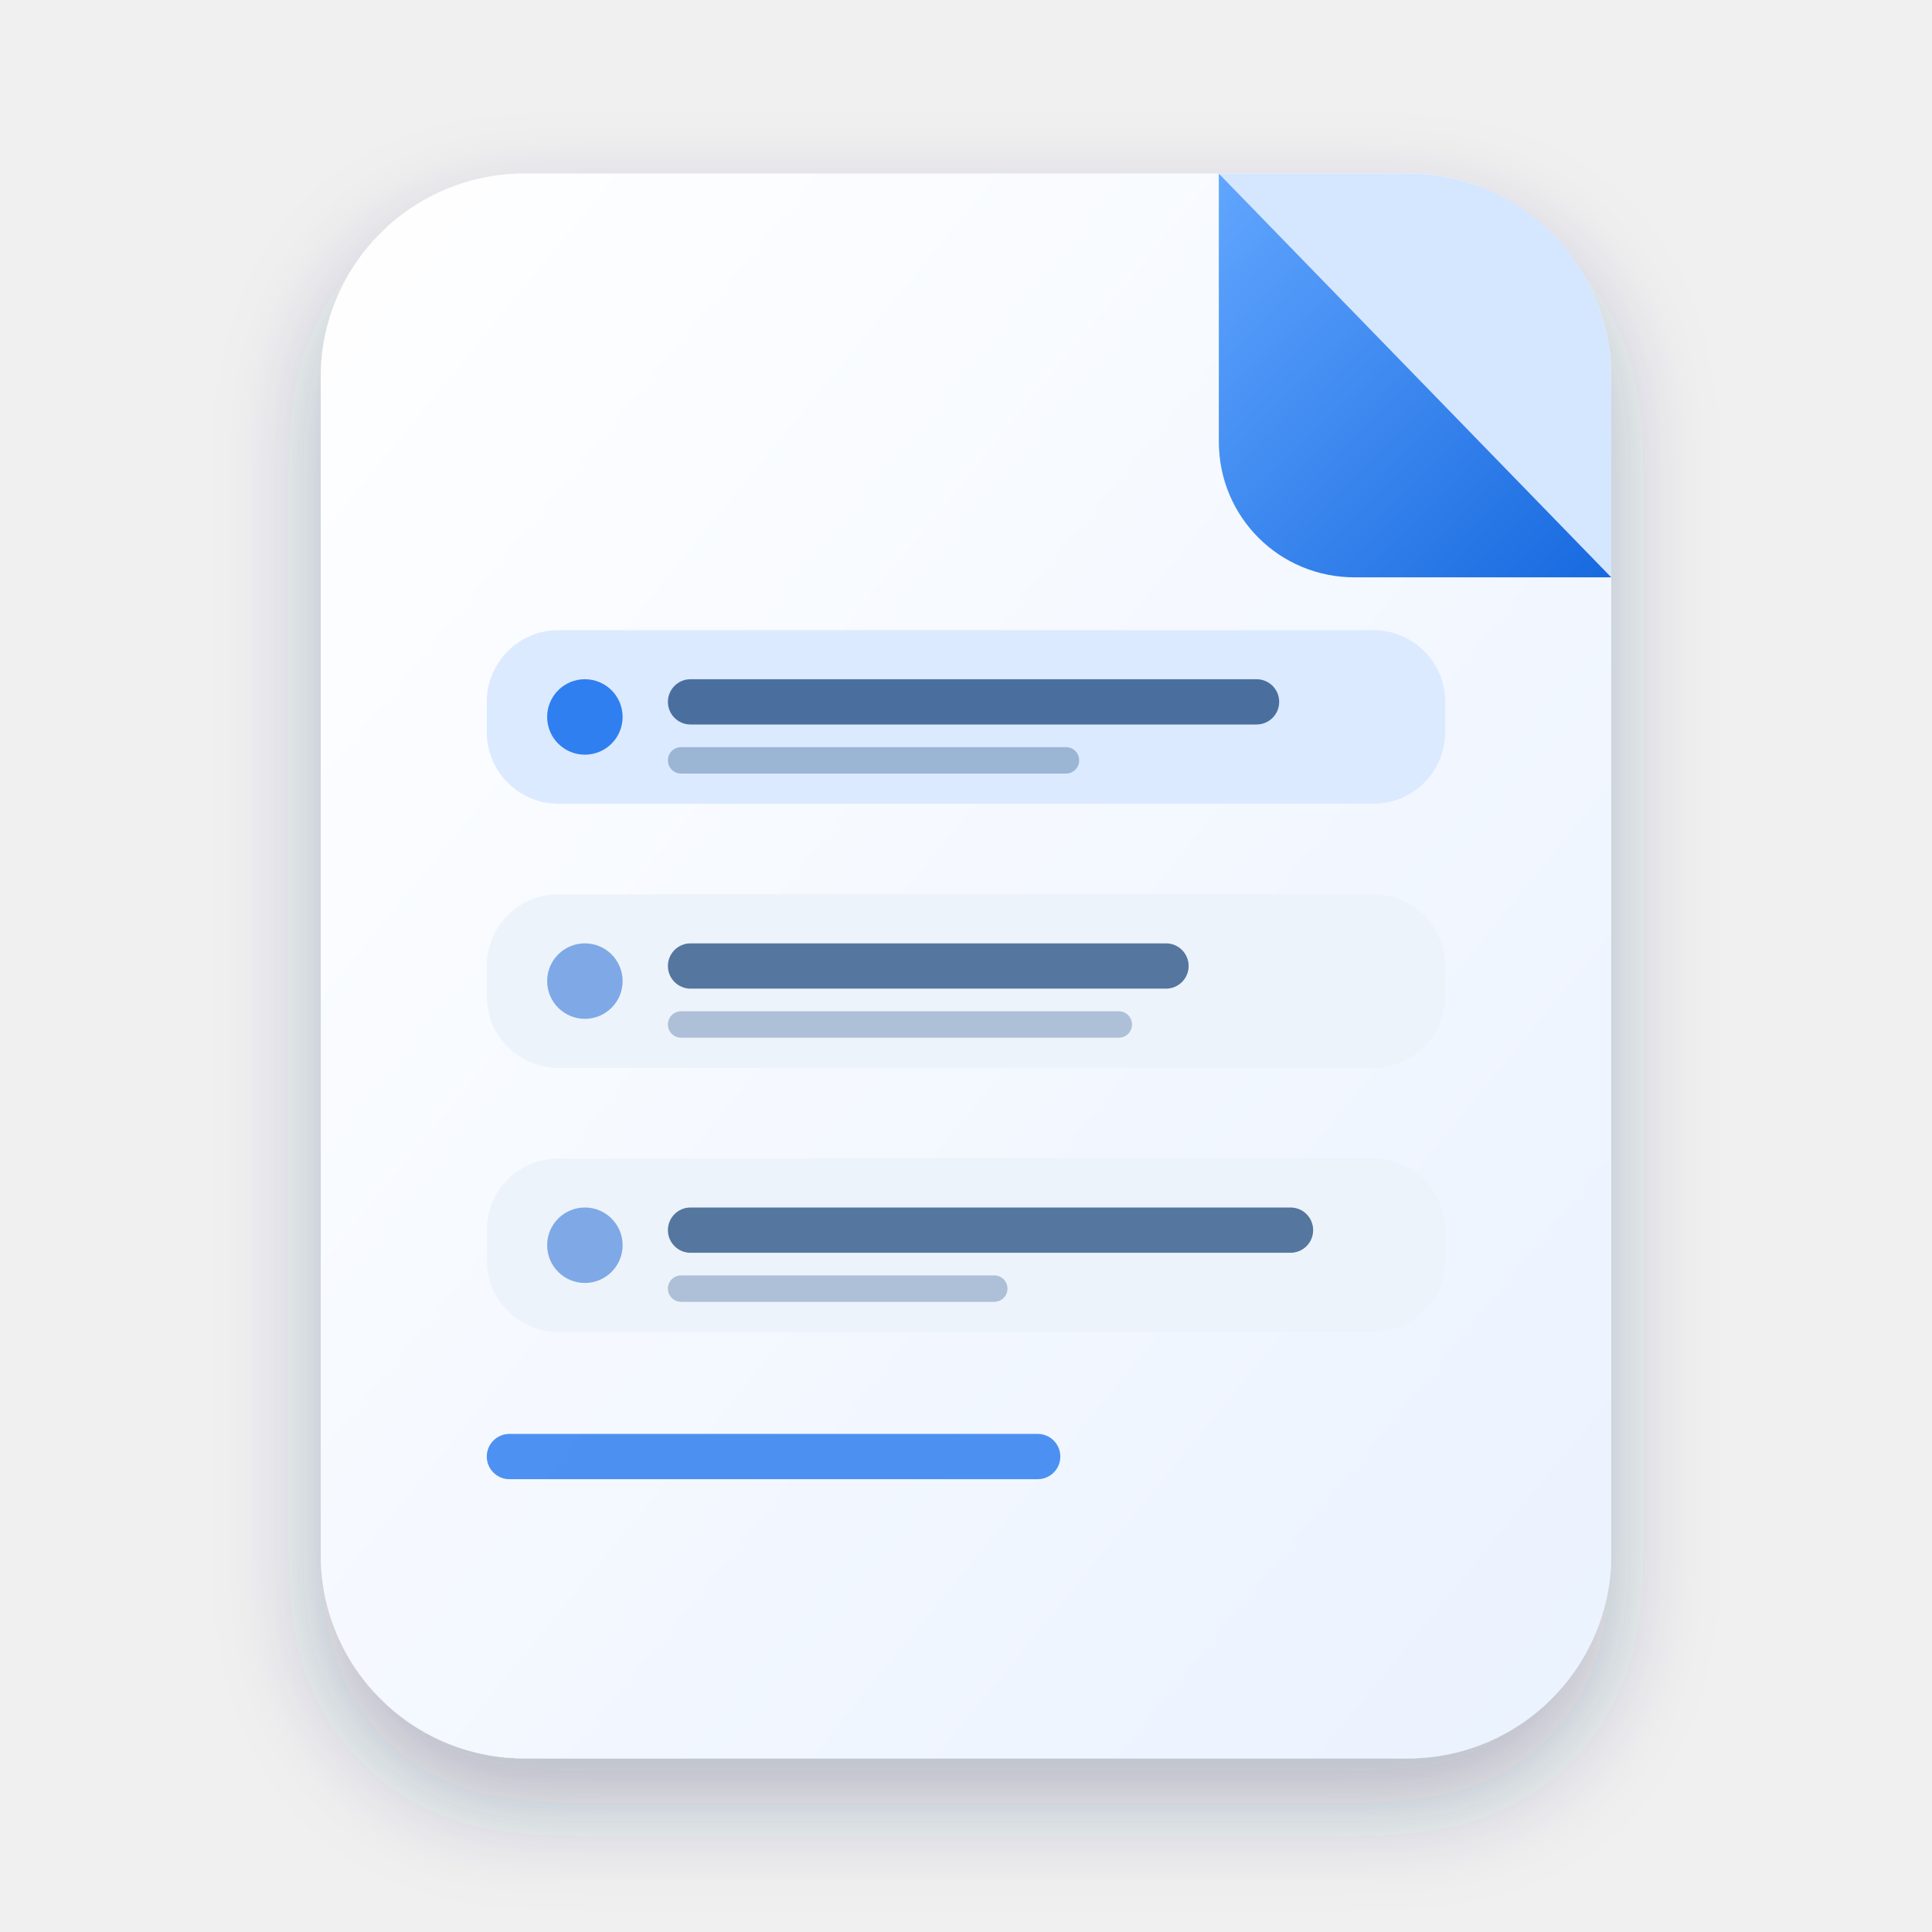
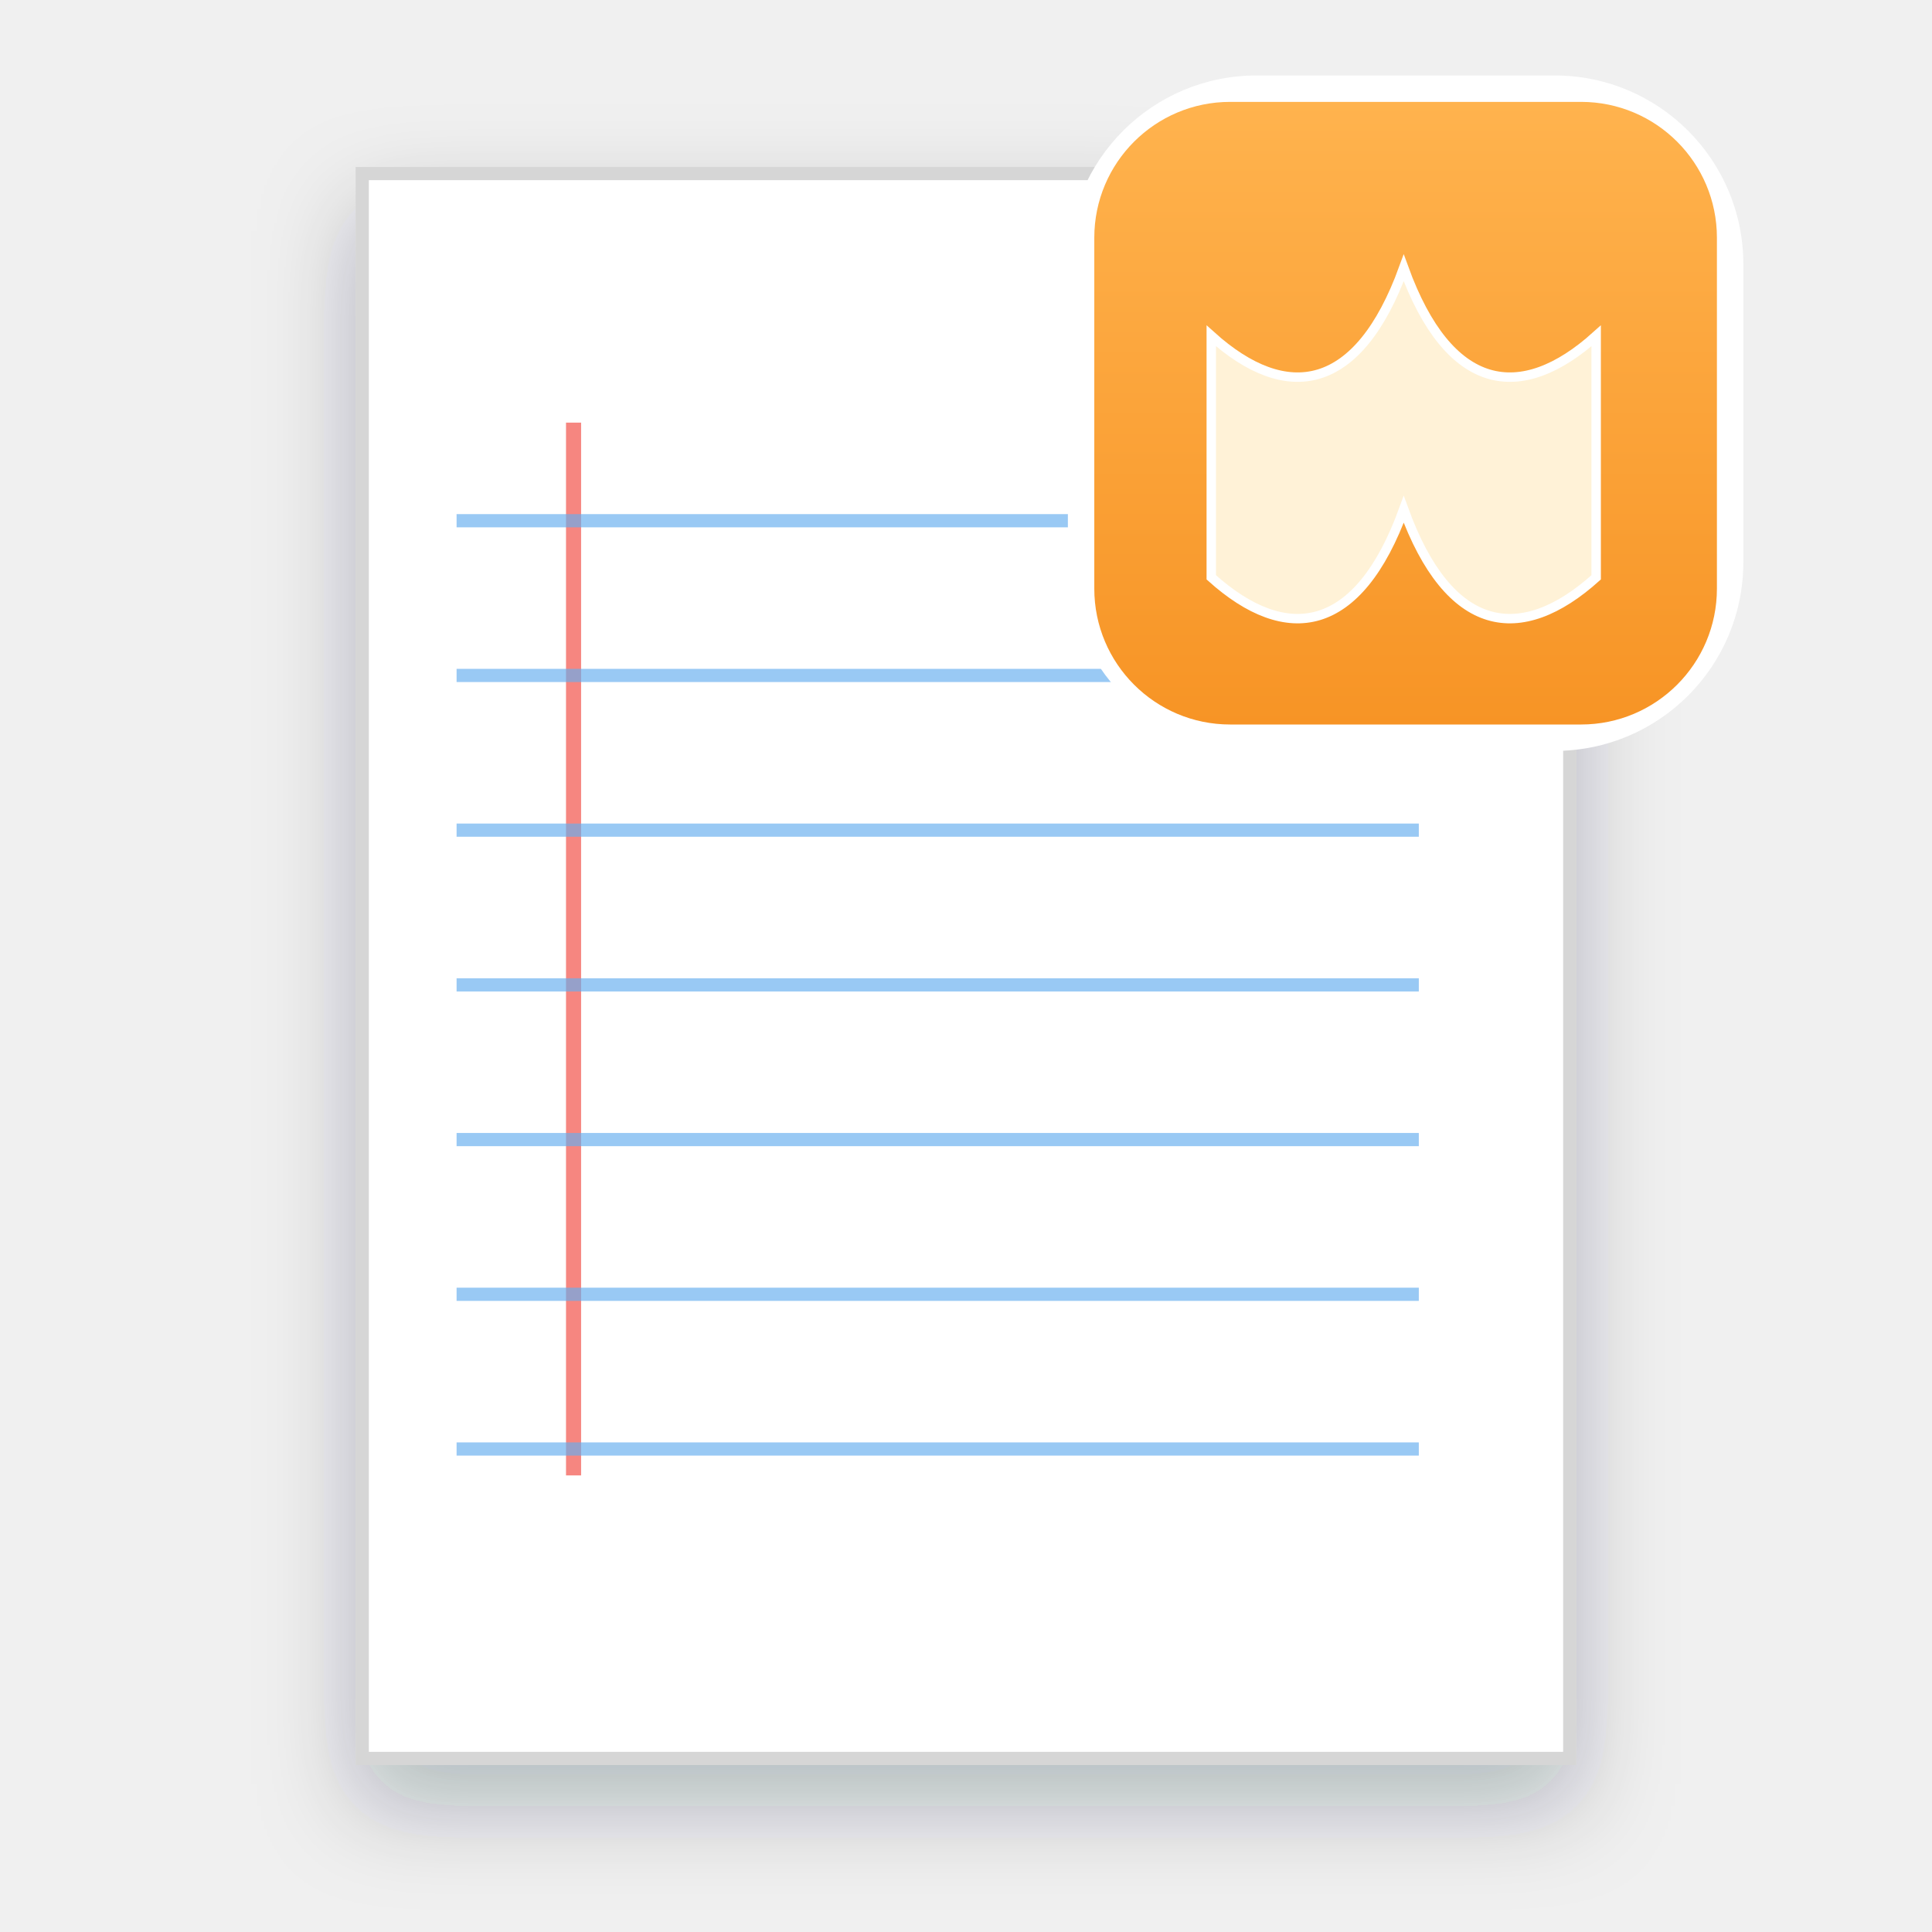
<svg xmlns="http://www.w3.org/2000/svg" width="1024" height="1024" viewBox="0 0 1024 1024">
  <defs>
-     <linearGradient id="paper" x1="0" y1="0" x2="1" y2="1">
-       <stop offset="0" stop-color="#ffffff" />
-       <stop offset="1" stop-color="#eaf2ff" />
+     <filter id="shadow" x="-20%" y="-20%" width="150%" height="160%">
+       <feDropShadow dx="0" dy="22" stdDeviation="25" flood-color="#132238" flood-opacity=".26" />
+     </filter>
+     <linearGradient id="badge" x1="0" y1="0" x2="0" y2="1">
+       <stop offset="0" stop-color="#ffb34e" />
+       <stop offset="1" stop-color="#f79425" />
    </linearGradient>
-     <linearGradient id="blue" x1="0" y1="0" x2="1" y2="1">
-       <stop offset="0" stop-color="#61a6ff" />
-       <stop offset="1" stop-color="#1769df" />
-     </linearGradient>
-     <filter id="shadow" x="-20%" y="-20%" width="140%" height="150%">
-       <feDropShadow dx="0" dy="24" stdDeviation="26" flood-color="#17345d" flood-opacity=".28" />
-     </filter>
  </defs>
-   <rect x="170" y="92" width="684" height="840" rx="108" fill="url(#paper)" filter="url(#shadow)" />
-   <path d="M646 92h100c60 0 108 48 108 108v106z" fill="#d5e6ff" />
-   <path d="M646 92v142c0 40 32 72 72 72h136z" fill="url(#blue)" />
-   <rect x="258" y="334" width="508" height="92" rx="38" fill="#dceaff" />
-   <circle cx="310" cy="380" r="20" fill="#2f7ff0" />
-   <rect x="354" y="360" width="324" height="24" rx="12" fill="#4a6f9f" />
-   <rect x="354" y="396" width="218" height="14" rx="7" fill="#9bb5d5" />
-   <rect x="258" y="474" width="508" height="92" rx="38" fill="#edf3fb" />
-   <circle cx="310" cy="520" r="20" fill="#7ea9e6" />
-   <rect x="354" y="500" width="276" height="24" rx="12" fill="#55769e" />
-   <rect x="354" y="536" width="246" height="14" rx="7" fill="#adc0d7" />
-   <rect x="258" y="614" width="508" height="92" rx="38" fill="#edf3fb" />
-   <circle cx="310" cy="660" r="20" fill="#7ea9e6" />
-   <rect x="354" y="640" width="342" height="24" rx="12" fill="#55769e" />
-   <rect x="354" y="676" width="180" height="14" rx="7" fill="#adc0d7" />
-   <rect x="258" y="760" width="304" height="24" rx="12" fill="#2f7ff0" opacity=".85" />
+   <path d="M192 932V92h428l212 212v628z" fill="#fff" stroke="#d6d6d6" stroke-width="7" filter="url(#shadow)" />
+   <path d="M620 92v212h212z" fill="#e9e9e9" stroke="#c7c7c7" stroke-width="6" />
+   <path d="M304 782V224" stroke="#f2584f" stroke-width="8" opacity=".72" />
+   <g stroke="#64adef" stroke-width="7" opacity=".66">
+     <path d="M242 276h510" />
+     <path d="M242 358h510" />
+     <path d="M242 440h510" />
+     <path d="M242 522h510" />
+     <path d="M242 604h510" />
+     <path d="M242 686h510" />
+     <path d="M242 768h510" />
+   </g>
+   <rect x="566" y="40" width="358" height="358" rx="100" fill="#fff" />
+   <rect x="580" y="54" width="330" height="330" rx="72" fill="url(#badge)" />
+   <path d="M642 306c40 36 78 30 102-36 24 66 62 72 102 36V178c-40 36-78 30-102-36-24 66-62 72-102 36z" fill="#fff2d7" stroke="#fff" stroke-width="5" />
</svg>
